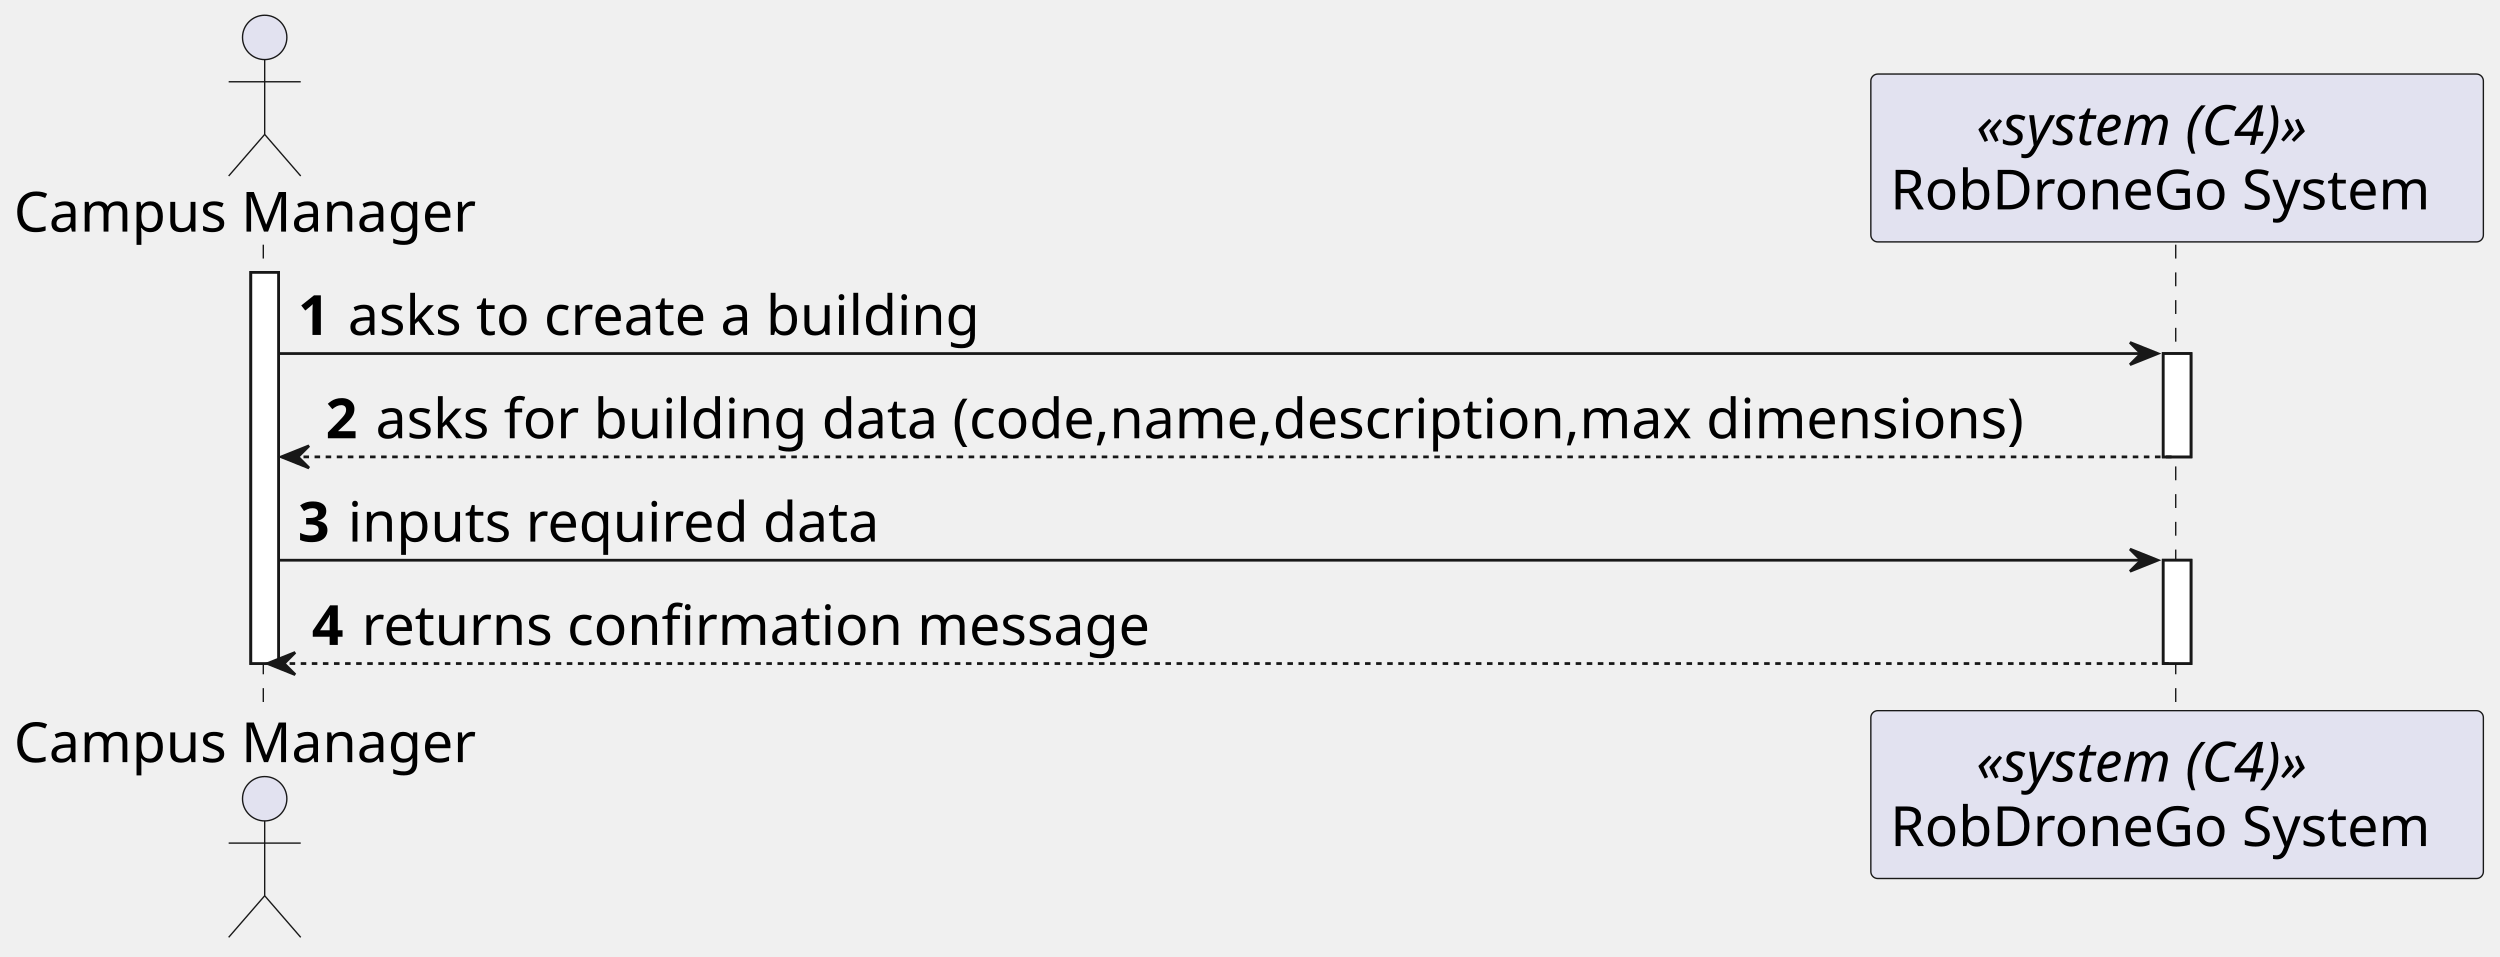
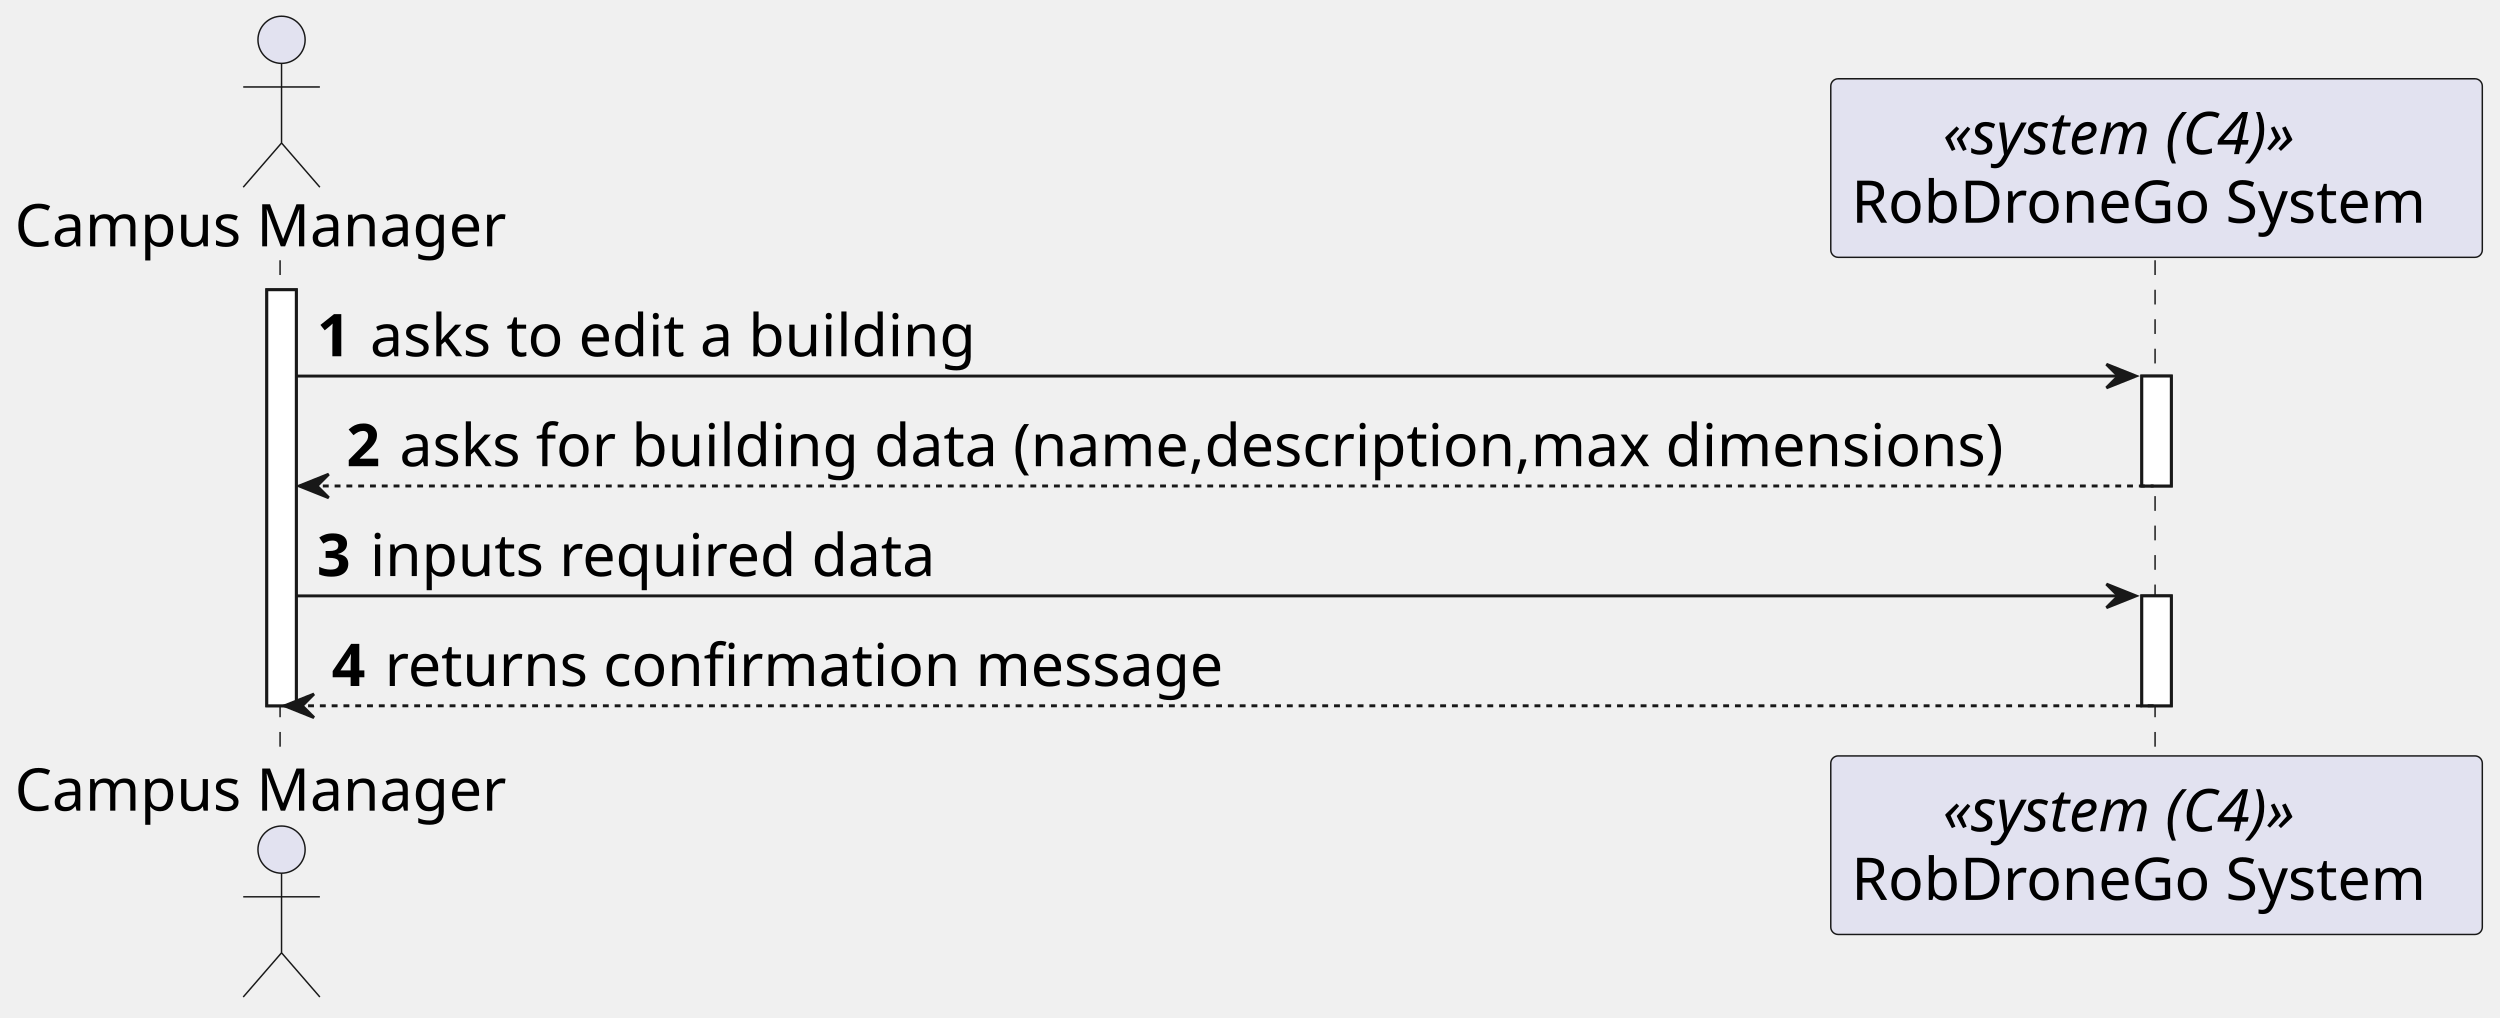
- <svg xmlns="http://www.w3.org/2000/svg" contentStyleType="text/css" height="345px" preserveAspectRatio="none" style="width:902px;height:345px;background:#FFFFFF;" version="1.1" viewBox="0 0 902 345" width="902px" zoomAndPan="magnify">
+ <svg xmlns="http://www.w3.org/2000/svg" contentStyleType="text/css" height="345px" preserveAspectRatio="none" style="width:848px;height:345px;background:#FFFFFF;" version="1.1" viewBox="0 0 848 345" width="848px" zoomAndPan="magnify">
  <defs />
  <g>
    <rect fill="#FFFFFF" height="141.125" style="stroke:#181818;stroke-width:1.0;" width="10" x="90.5" y="98.281" />
-     <rect fill="#FFFFFF" height="37.281" style="stroke:#181818;stroke-width:1.0;" width="10" x="780.5" y="127.562" />
-     <rect fill="#FFFFFF" height="37.281" style="stroke:#181818;stroke-width:1.0;" width="10" x="780.5" y="202.125" />
+     <rect fill="#FFFFFF" height="37.281" style="stroke:#181818;stroke-width:1.0;" width="10" x="726.5" y="127.562" />
+     <rect fill="#FFFFFF" height="37.281" style="stroke:#181818;stroke-width:1.0;" width="10" x="726.5" y="202.125" />
    <line style="stroke:#181818;stroke-width:0.5;stroke-dasharray:5.0,5.0;" x1="95" x2="95" y1="88.281" y2="257.406" />
-     <line style="stroke:#181818;stroke-width:0.5;stroke-dasharray:5.0,5.0;" x1="785" x2="785" y1="88.281" y2="257.406" />
+     <line style="stroke:#181818;stroke-width:0.5;stroke-dasharray:5.0,5.0;" x1="731" x2="731" y1="88.281" y2="257.406" />
    <text fill="#000000" font-family="sans-serif" font-size="20" lengthAdjust="spacing" textLength="175" x="5" y="83.564">Campus Manager</text>
    <ellipse cx="95.5" cy="13.5" fill="#E2E2F0" rx="8" ry="8" style="stroke:#181818;stroke-width:0.5;" />
    <path d="M95.5,21.5 L95.5,48.5 M82.5,29.5 L108.5,29.5 M95.5,48.5 L82.5,63.5 M95.5,48.5 L108.5,63.5 " fill="none" style="stroke:#181818;stroke-width:0.5;" />
    <text fill="#000000" font-family="sans-serif" font-size="20" lengthAdjust="spacing" textLength="175" x="5" y="274.971">Campus Manager</text>
    <ellipse cx="95.5" cy="288.188" fill="#E2E2F0" rx="8" ry="8" style="stroke:#181818;stroke-width:0.5;" />
    <path d="M95.5,296.188 L95.5,323.188 M82.5,304.188 L108.5,304.188 M95.5,323.188 L82.5,338.188 M95.5,323.188 L108.5,338.188 " fill="none" style="stroke:#181818;stroke-width:0.5;" />
-     <rect fill="#E2E2F0" height="60.562" rx="2.5" ry="2.5" style="stroke:#181818;stroke-width:0.5;" width="221" x="675" y="26.719" />
-     <text fill="#000000" font-family="sans-serif" font-size="20" font-style="italic" lengthAdjust="spacing" textLength="145" x="713" y="52.283">«system (C4)»</text>
-     <text fill="#000000" font-family="sans-serif" font-size="20" lengthAdjust="spacing" textLength="207" x="682" y="75.564">RobDroneGo System</text>
-     <rect fill="#E2E2F0" height="60.562" rx="2.5" ry="2.5" style="stroke:#181818;stroke-width:0.5;" width="221" x="675" y="256.406" />
-     <text fill="#000000" font-family="sans-serif" font-size="20" font-style="italic" lengthAdjust="spacing" textLength="145" x="713" y="281.971">«system (C4)»</text>
-     <text fill="#000000" font-family="sans-serif" font-size="20" lengthAdjust="spacing" textLength="207" x="682" y="305.252">RobDroneGo System</text>
+     <rect fill="#E2E2F0" height="60.562" rx="2.5" ry="2.5" style="stroke:#181818;stroke-width:0.5;" width="221" x="621" y="26.719" />
+     <text fill="#000000" font-family="sans-serif" font-size="20" font-style="italic" lengthAdjust="spacing" textLength="145" x="659" y="52.283">«system (C4)»</text>
+     <text fill="#000000" font-family="sans-serif" font-size="20" lengthAdjust="spacing" textLength="207" x="628" y="75.564">RobDroneGo System</text>
+     <rect fill="#E2E2F0" height="60.562" rx="2.5" ry="2.5" style="stroke:#181818;stroke-width:0.5;" width="221" x="621" y="256.406" />
+     <text fill="#000000" font-family="sans-serif" font-size="20" font-style="italic" lengthAdjust="spacing" textLength="145" x="659" y="281.971">«system (C4)»</text>
+     <text fill="#000000" font-family="sans-serif" font-size="20" lengthAdjust="spacing" textLength="207" x="628" y="305.252">RobDroneGo System</text>
    <rect fill="#FFFFFF" height="141.125" style="stroke:#181818;stroke-width:1.0;" width="10" x="90.5" y="98.281" />
-     <rect fill="#FFFFFF" height="37.281" style="stroke:#181818;stroke-width:1.0;" width="10" x="780.5" y="127.562" />
-     <rect fill="#FFFFFF" height="37.281" style="stroke:#181818;stroke-width:1.0;" width="10" x="780.5" y="202.125" />
-     <polygon fill="#181818" points="768.5,123.562,778.5,127.562,768.5,131.562,772.5,127.562" style="stroke:#181818;stroke-width:1.0;" />
-     <line style="stroke:#181818;stroke-width:1.0;" x1="100.5" x2="774.5" y1="127.562" y2="127.562" />
+     <rect fill="#FFFFFF" height="37.281" style="stroke:#181818;stroke-width:1.0;" width="10" x="726.5" y="127.562" />
+     <rect fill="#FFFFFF" height="37.281" style="stroke:#181818;stroke-width:1.0;" width="10" x="726.5" y="202.125" />
+     <polygon fill="#181818" points="714.5,123.562,724.5,127.562,714.5,131.562,718.5,127.562" style="stroke:#181818;stroke-width:1.0;" />
+     <line style="stroke:#181818;stroke-width:1.0;" x1="100.5" x2="720.5" y1="127.562" y2="127.562" />
    <text fill="#000000" font-family="sans-serif" font-size="20" font-weight="bold" lengthAdjust="spacing" textLength="14" x="107.5" y="120.846">1</text>
-     <text fill="#000000" font-family="sans-serif" font-size="20" lengthAdjust="spacing" textLength="246" x="125.5" y="120.846">asks to create a building</text>
+     <text fill="#000000" font-family="sans-serif" font-size="20" lengthAdjust="spacing" textLength="222" x="125.5" y="120.846">asks to edit a building</text>
    <polygon fill="#181818" points="111.5,160.844,101.5,164.844,111.5,168.844,107.5,164.844" style="stroke:#181818;stroke-width:1.0;" />
-     <line style="stroke:#181818;stroke-width:1.0;stroke-dasharray:2.0,2.0;" x1="105.5" x2="784.5" y1="164.844" y2="164.844" />
+     <line style="stroke:#181818;stroke-width:1.0;stroke-dasharray:2.0,2.0;" x1="105.5" x2="730.5" y1="164.844" y2="164.844" />
    <text fill="#000000" font-family="sans-serif" font-size="20" font-weight="bold" lengthAdjust="spacing" textLength="14" x="117.5" y="158.127">2</text>
-     <text fill="#000000" font-family="sans-serif" font-size="20" lengthAdjust="spacing" textLength="638" x="135.5" y="158.127">asks for building data (code,name,description,max dimensions)</text>
-     <polygon fill="#181818" points="768.5,198.125,778.5,202.125,768.5,206.125,772.5,202.125" style="stroke:#181818;stroke-width:1.0;" />
-     <line style="stroke:#181818;stroke-width:1.0;" x1="100.5" x2="774.5" y1="202.125" y2="202.125" />
+     <text fill="#000000" font-family="sans-serif" font-size="20" lengthAdjust="spacing" textLength="584" x="135.5" y="158.127">asks for building data (name,description,max dimensions)</text>
+     <polygon fill="#181818" points="714.5,198.125,724.5,202.125,714.5,206.125,718.5,202.125" style="stroke:#181818;stroke-width:1.0;" />
+     <line style="stroke:#181818;stroke-width:1.0;" x1="100.5" x2="720.5" y1="202.125" y2="202.125" />
    <text fill="#000000" font-family="sans-serif" font-size="20" font-weight="bold" lengthAdjust="spacing" textLength="14" x="107.5" y="195.408">3</text>
    <text fill="#000000" font-family="sans-serif" font-size="20" lengthAdjust="spacing" textLength="205" x="125.5" y="195.408">inputs required data</text>
    <polygon fill="#181818" points="106.5,235.406,96.5,239.406,106.5,243.406,102.5,239.406" style="stroke:#181818;stroke-width:1.0;" />
-     <line style="stroke:#181818;stroke-width:1.0;stroke-dasharray:2.0,2.0;" x1="100.5" x2="784.5" y1="239.406" y2="239.406" />
+     <line style="stroke:#181818;stroke-width:1.0;stroke-dasharray:2.0,2.0;" x1="100.5" x2="730.5" y1="239.406" y2="239.406" />
    <text fill="#000000" font-family="sans-serif" font-size="20" font-weight="bold" lengthAdjust="spacing" textLength="14" x="112.5" y="232.69">4</text>
    <text fill="#000000" font-family="sans-serif" font-size="20" lengthAdjust="spacing" textLength="301" x="130.5" y="232.69">returns confirmation message</text>
  </g>
</svg>
